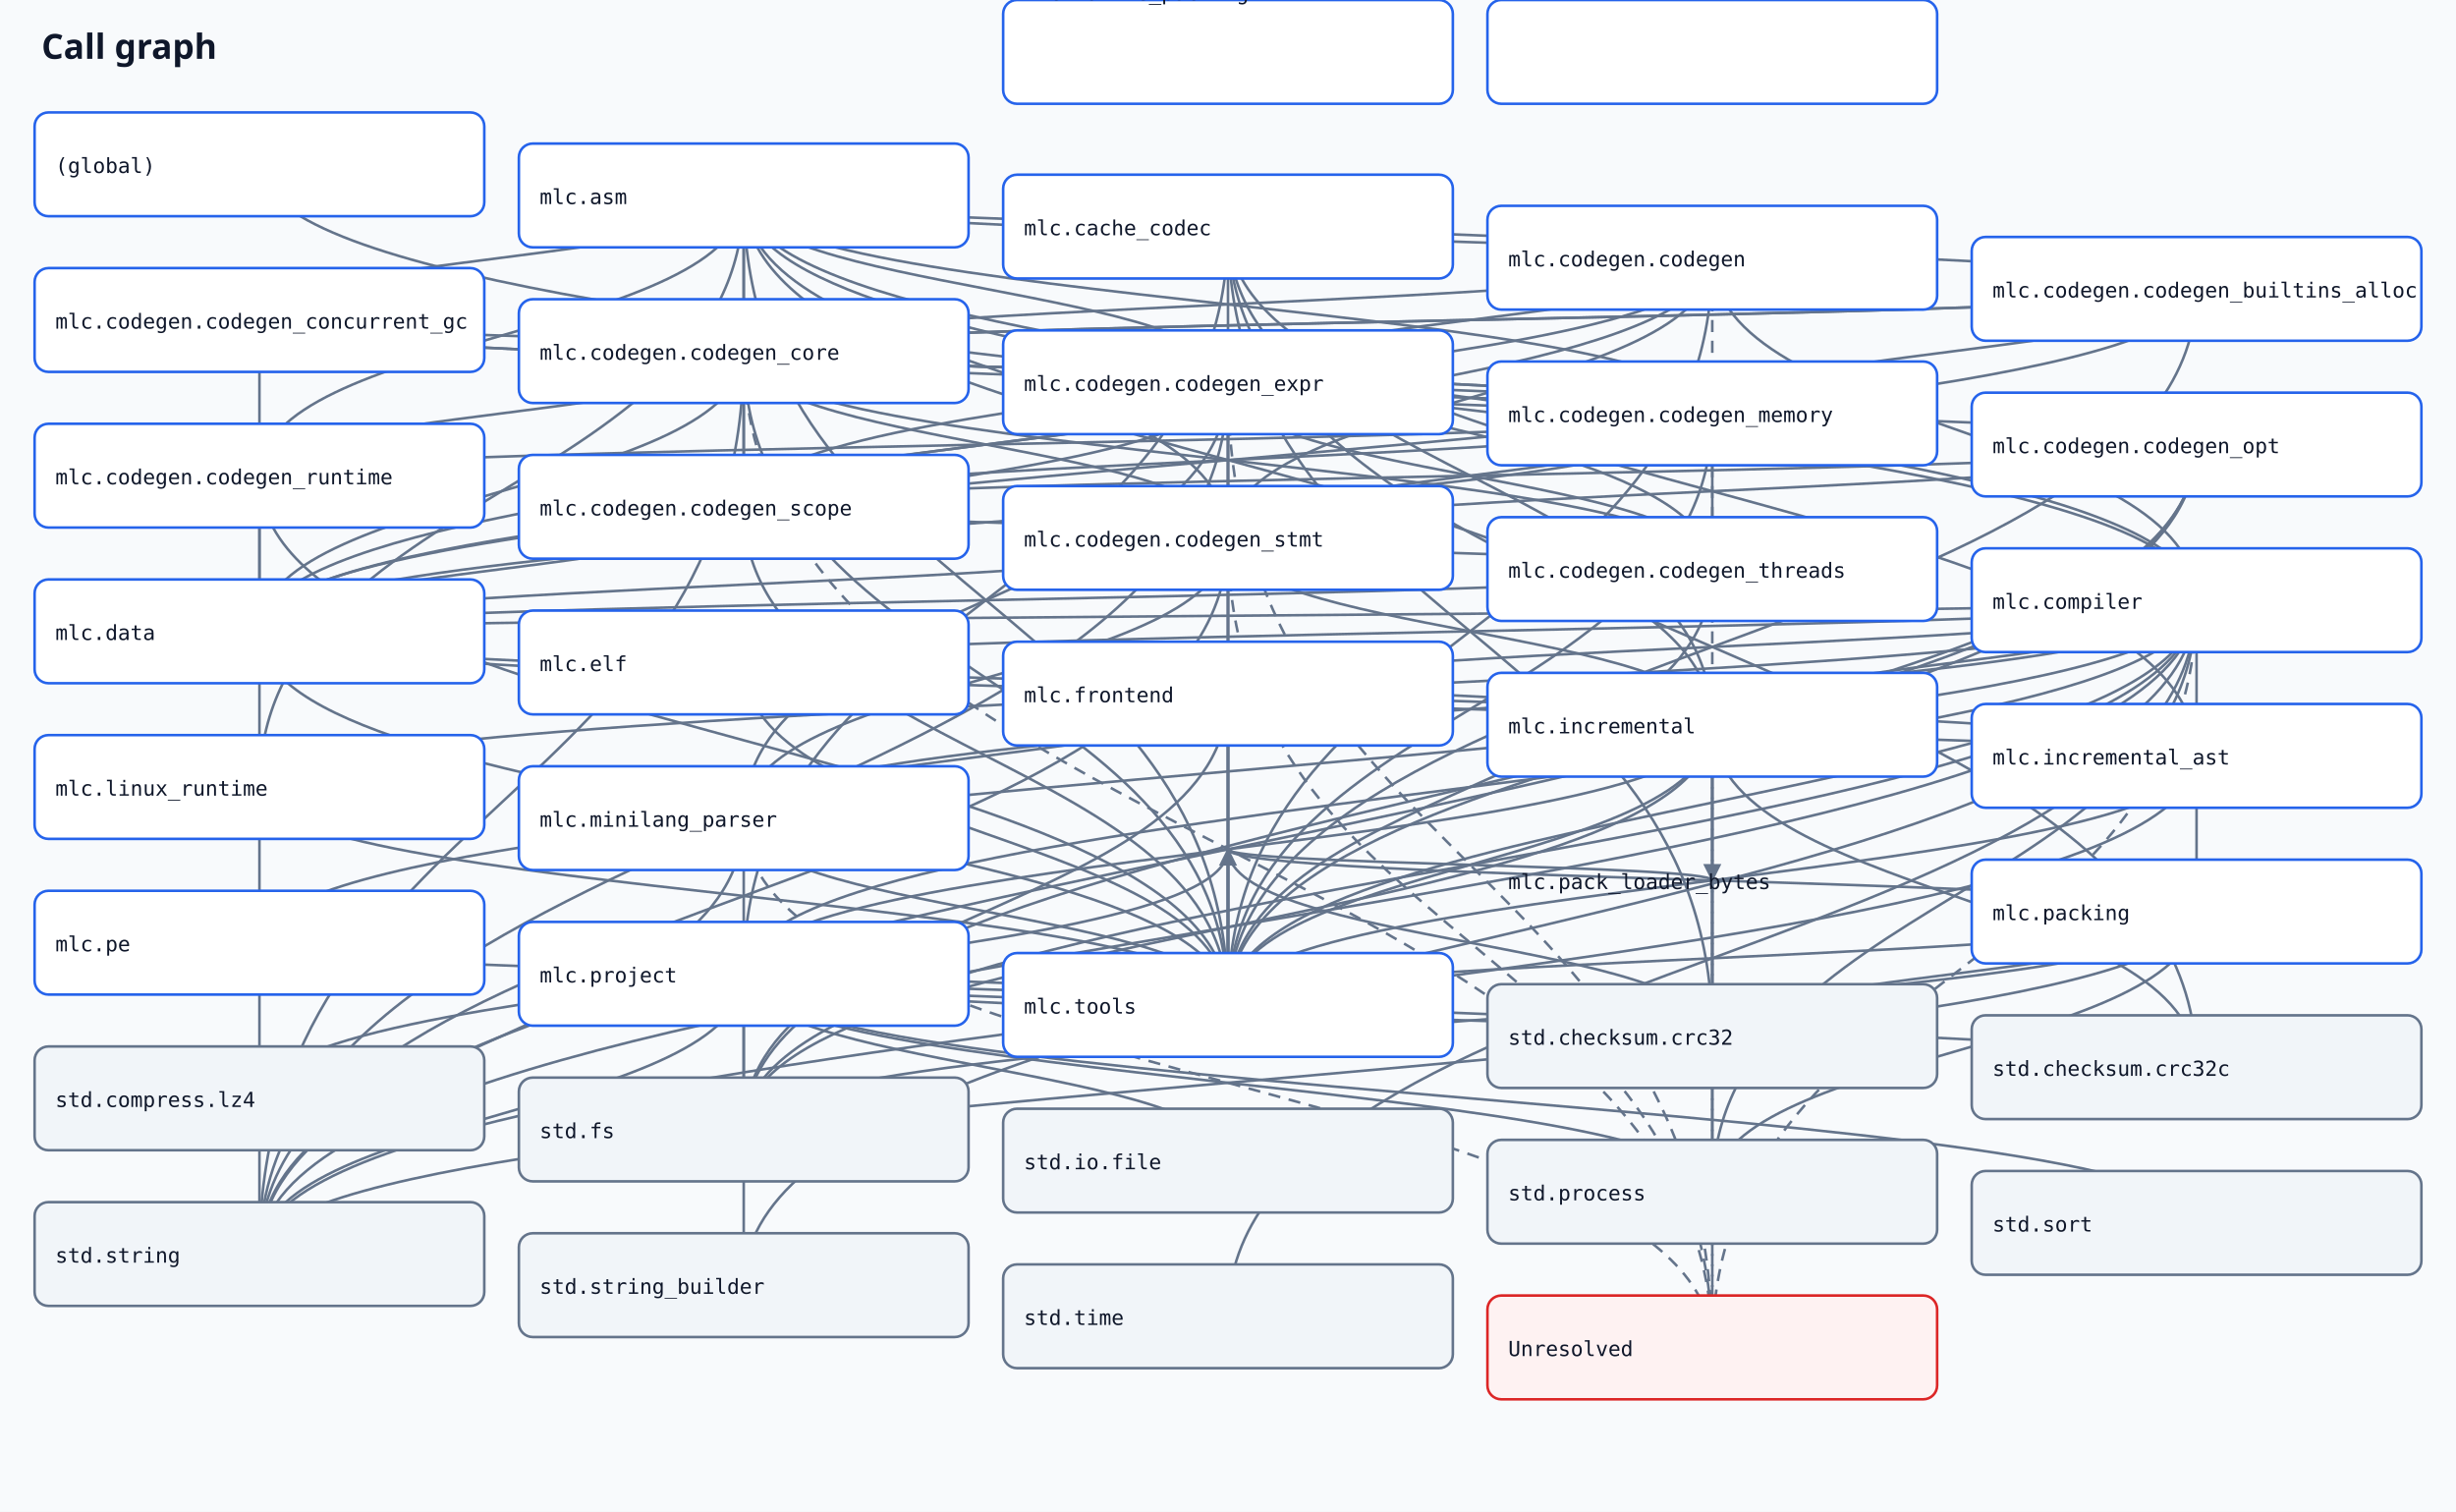
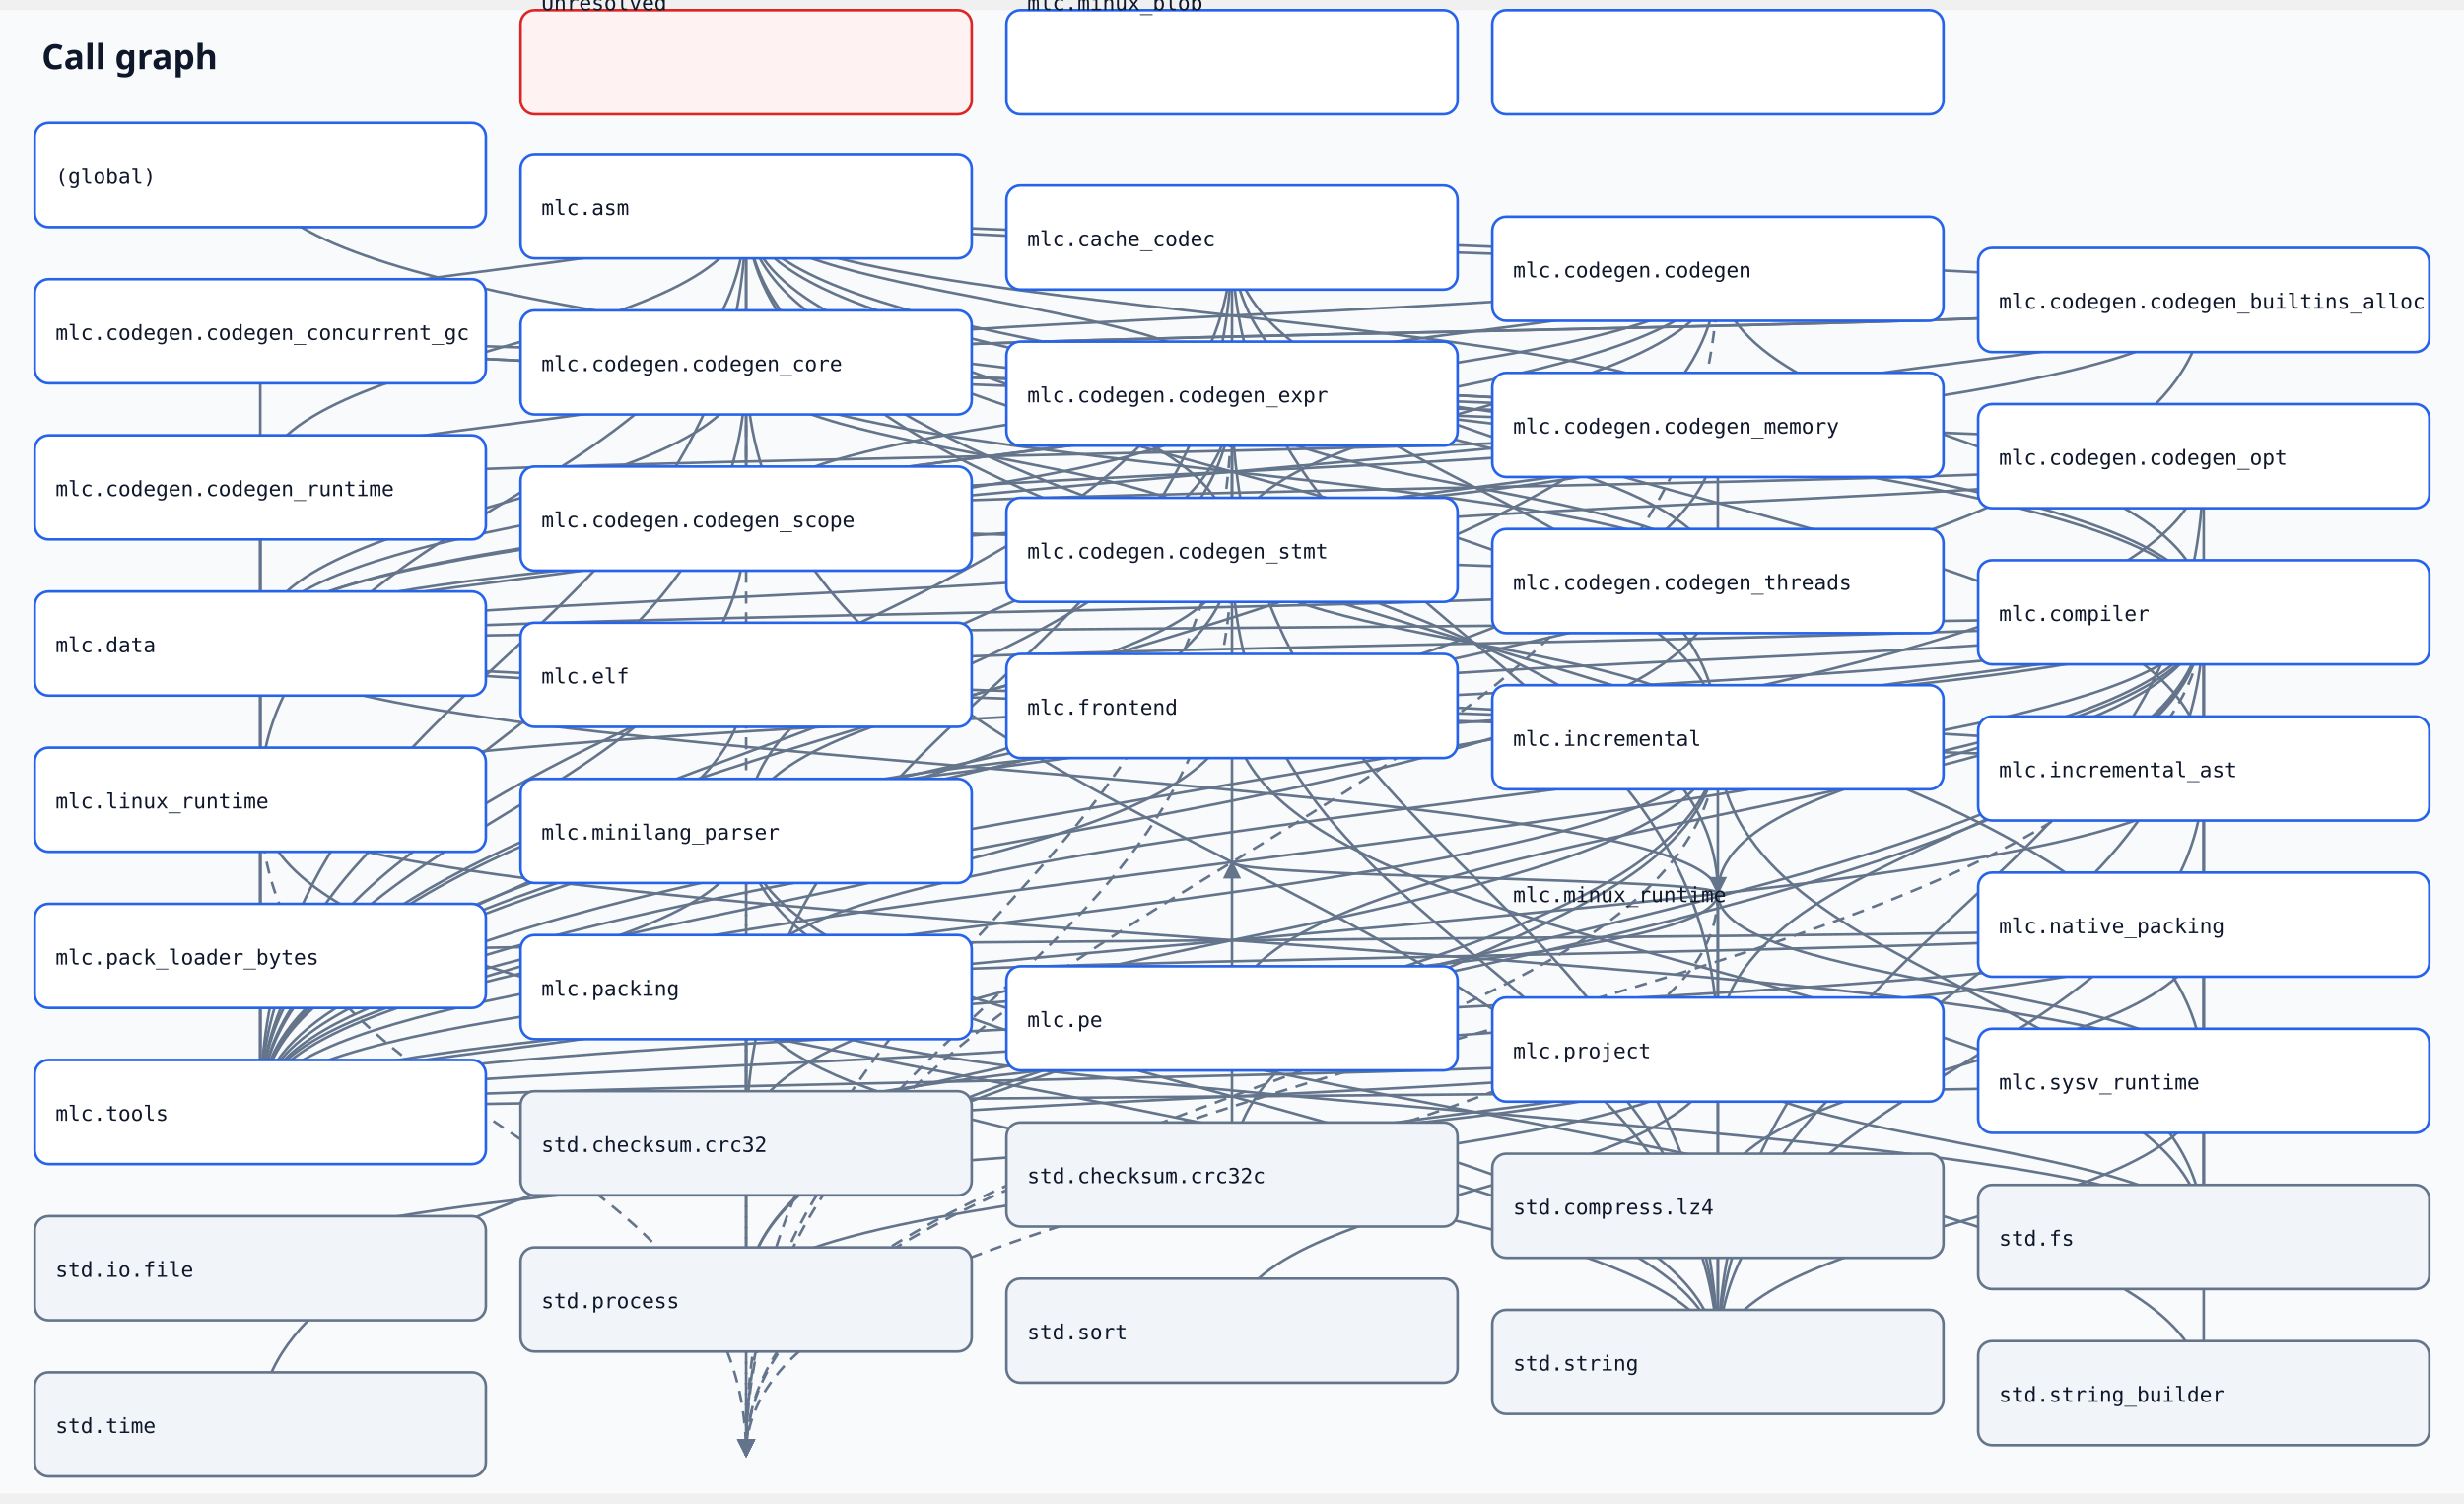
- <svg xmlns="http://www.w3.org/2000/svg" width="1420" height="874" viewBox="0 0 1420 874" role="img" aria-labelledby="title desc">
+ <svg xmlns="http://www.w3.org/2000/svg" width="1420" height="928." viewBox="0 0 1420 928." role="img" aria-labelledby="title desc">
  <defs>
    <marker id="arrow" viewBox="0 0 10 10" refX="9" refY="5" markerWidth="7" markerHeight="7" orient="auto-start-reverse">
      <path d="M 0 0 L 10 5 L 0 10 z" fill="#64748b" />
    </marker>
  </defs>
  <rect width="100%" height="100%" fill="#f8fafc" />
  <text x="24" y="34" font-family="system-ui,sans-serif" font-size="20" font-weight="700" fill="#0f172a">Call graph</text>
-   <path d="M 430 113 C 430 347, 710 347, 710 581" fill="none" stroke="#64748b" stroke-width="1.5" marker-end="url(#arrow)" />
-   <path d="M 710 131 C 710 356, 710 356, 710 581" fill="none" stroke="#64748b" stroke-width="1.5" marker-end="url(#arrow)" />
-   <path d="M 710 131 C 710 347, 430 347, 430 563" fill="none" stroke="#64748b" stroke-width="1.5" marker-end="url(#arrow)" />
+   <path d="M 430 113 C 430 374, 150 374, 150 635" fill="none" stroke="#64748b" stroke-width="1.5" marker-end="url(#arrow)" />
+   <path d="M 710 131 C 710 383, 150 383, 150 635" fill="none" stroke="#64748b" stroke-width="1.5" marker-end="url(#arrow)" />
  <path d="M 710 131 C 710 365, 990 365, 990 599" fill="none" stroke="#64748b" stroke-width="1.5" marker-end="url(#arrow)" />
-   <path d="M 710 131 C 710 374, 1270 374, 1270 617" fill="none" stroke="#64748b" stroke-width="1.5" marker-end="url(#arrow)" />
+   <path d="M 710 131 C 710 392, 430 392, 430 653" fill="none" stroke="#64748b" stroke-width="1.5" marker-end="url(#arrow)" />
+   <path d="M 710 131 C 710 401, 710 401, 710 671" fill="none" stroke="#64748b" stroke-width="1.5" marker-end="url(#arrow)" />
  <path d="M 990 149 C 990 176, 430 176, 430 203" fill="none" stroke="#64748b" stroke-width="1.5" marker-end="url(#arrow)" />
  <path d="M 990 149 C 990 131, 430 131, 430 113" fill="none" stroke="#64748b" stroke-width="1.5" marker-end="url(#arrow)" />
  <path d="M 990 149 C 990 230, 710 230, 710 311" fill="none" stroke="#64748b" stroke-width="1.5" marker-end="url(#arrow)" />
-   <path d="M 990 149 C 990 365, 710 365, 710 581" fill="none" stroke="#64748b" stroke-width="1.5" marker-end="url(#arrow)" />
+   <path d="M 990 149 C 990 392, 150 392, 150 635" fill="none" stroke="#64748b" stroke-width="1.5" marker-end="url(#arrow)" />
  <path d="M 990 149 C 990 257, 150 257, 150 365" fill="none" stroke="#64748b" stroke-width="1.5" marker-end="url(#arrow)" />
-   <path d="M 990 149 C 990 464, 990 464, 990 779" fill="none" stroke="#64748b" stroke-width="1.5" stroke-dasharray="7 5" marker-end="url(#arrow)" />
+   <path d="M 990 149 C 990 491., 430 491., 430 833." fill="none" stroke="#64748b" stroke-width="1.5" stroke-dasharray="7 5" marker-end="url(#arrow)" />
  <path d="M 990 149 C 990 185, 710 185, 710 221" fill="none" stroke="#64748b" stroke-width="1.5" marker-end="url(#arrow)" />
  <path d="M 990 149 C 990 221, 430 221, 430 293" fill="none" stroke="#64748b" stroke-width="1.5" marker-end="url(#arrow)" />
  <path d="M 1270 167 C 1270 140, 430 140, 430 113" fill="none" stroke="#64748b" stroke-width="1.5" marker-end="url(#arrow)" />
  <path d="M 1270 167 C 1270 203, 990 203, 990 239" fill="none" stroke="#64748b" stroke-width="1.5" marker-end="url(#arrow)" />
-   <path d="M 1270 167 C 1270 374, 710 374, 710 581" fill="none" stroke="#64748b" stroke-width="1.5" marker-end="url(#arrow)" />
+   <path d="M 1270 167 C 1270 401, 150 401, 150 635" fill="none" stroke="#64748b" stroke-width="1.5" marker-end="url(#arrow)" />
  <path d="M 1270 167 C 1270 266, 150 266, 150 365" fill="none" stroke="#64748b" stroke-width="1.5" marker-end="url(#arrow)" />
  <path d="M 1270 167 C 1270 185, 430 185, 430 203" fill="none" stroke="#64748b" stroke-width="1.5" marker-end="url(#arrow)" />
  <path d="M 150 185 C 150 149, 430 149, 430 113" fill="none" stroke="#64748b" stroke-width="1.5" marker-end="url(#arrow)" />
  <path d="M 150 185 C 150 212, 990 212, 990 239" fill="none" stroke="#64748b" stroke-width="1.5" marker-end="url(#arrow)" />
  <path d="M 150 185 C 150 275, 150 275, 150 365" fill="none" stroke="#64748b" stroke-width="1.5" marker-end="url(#arrow)" />
-   <path d="M 430 203 C 430 464, 150 464, 150 725" fill="none" stroke="#64748b" stroke-width="1.5" marker-end="url(#arrow)" />
-   <path d="M 430 203 C 430 392, 710 392, 710 581" fill="none" stroke="#64748b" stroke-width="1.5" marker-end="url(#arrow)" />
+   <path d="M 430 203 C 430 491, 990 491, 990 779" fill="none" stroke="#64748b" stroke-width="1.5" marker-end="url(#arrow)" />
+   <path d="M 430 203 C 430 419, 150 419, 150 635" fill="none" stroke="#64748b" stroke-width="1.5" marker-end="url(#arrow)" />
  <path d="M 430 203 C 430 158, 430 158, 430 113" fill="none" stroke="#64748b" stroke-width="1.5" marker-end="url(#arrow)" />
  <path d="M 430 203 C 430 194, 150 194, 150 185" fill="none" stroke="#64748b" stroke-width="1.5" marker-end="url(#arrow)" />
  <path d="M 430 203 C 430 221, 990 221, 990 239" fill="none" stroke="#64748b" stroke-width="1.5" marker-end="url(#arrow)" />
  <path d="M 430 203 C 430 239, 150 239, 150 275" fill="none" stroke="#64748b" stroke-width="1.5" marker-end="url(#arrow)" />
  <path d="M 430 203 C 430 266, 990 266, 990 329" fill="none" stroke="#64748b" stroke-width="1.5" marker-end="url(#arrow)" />
  <path d="M 430 203 C 430 185, 1270 185, 1270 167" fill="none" stroke="#64748b" stroke-width="1.5" marker-end="url(#arrow)" />
  <path d="M 430 203 C 430 284, 150 284, 150 365" fill="none" stroke="#64748b" stroke-width="1.5" marker-end="url(#arrow)" />
-   <path d="M 430 203 C 430 491, 990 491, 990 779" fill="none" stroke="#64748b" stroke-width="1.5" stroke-dasharray="7 5" marker-end="url(#arrow)" />
+   <path d="M 430 203 C 430 518, 430 518, 430 833." fill="none" stroke="#64748b" stroke-width="1.5" stroke-dasharray="7 5" marker-end="url(#arrow)" />
  <path d="M 430 203 C 430 248, 430 248, 430 293" fill="none" stroke="#64748b" stroke-width="1.5" marker-end="url(#arrow)" />
-   <path d="M 710 221 C 710 473, 150 473, 150 725" fill="none" stroke="#64748b" stroke-width="1.5" marker-end="url(#arrow)" />
-   <path d="M 710 221 C 710 401, 710 401, 710 581" fill="none" stroke="#64748b" stroke-width="1.5" marker-end="url(#arrow)" />
+   <path d="M 710 221 C 710 500, 990 500, 990 779" fill="none" stroke="#64748b" stroke-width="1.5" marker-end="url(#arrow)" />
+   <path d="M 710 221 C 710 428, 150 428, 150 635" fill="none" stroke="#64748b" stroke-width="1.5" marker-end="url(#arrow)" />
  <path d="M 710 221 C 710 257, 430 257, 430 293" fill="none" stroke="#64748b" stroke-width="1.5" marker-end="url(#arrow)" />
  <path d="M 710 221 C 710 167, 430 167, 430 113" fill="none" stroke="#64748b" stroke-width="1.5" marker-end="url(#arrow)" />
  <path d="M 710 221 C 710 212, 430 212, 430 203" fill="none" stroke="#64748b" stroke-width="1.5" marker-end="url(#arrow)" />
-   <path d="M 710 221 C 710 500, 990 500, 990 779" fill="none" stroke="#64748b" stroke-width="1.5" stroke-dasharray="7 5" marker-end="url(#arrow)" />
+   <path d="M 710 221 C 710 527, 430 527, 430 833." fill="none" stroke="#64748b" stroke-width="1.5" stroke-dasharray="7 5" marker-end="url(#arrow)" />
  <path d="M 710 221 C 710 230, 990 230, 990 239" fill="none" stroke="#64748b" stroke-width="1.5" marker-end="url(#arrow)" />
  <path d="M 710 221 C 710 293, 150 293, 150 365" fill="none" stroke="#64748b" stroke-width="1.5" marker-end="url(#arrow)" />
  <path d="M 710 221 C 710 275, 990 275, 990 329" fill="none" stroke="#64748b" stroke-width="1.5" marker-end="url(#arrow)" />
  <path d="M 710 221 C 710 239, 1270 239, 1270 257" fill="none" stroke="#64748b" stroke-width="1.5" marker-end="url(#arrow)" />
  <path d="M 710 221 C 710 347, 430 347, 430 473" fill="none" stroke="#64748b" stroke-width="1.5" marker-end="url(#arrow)" />
  <path d="M 990 239 C 990 176, 430 176, 430 113" fill="none" stroke="#64748b" stroke-width="1.5" marker-end="url(#arrow)" />
  <path d="M 990 239 C 990 302, 150 302, 150 365" fill="none" stroke="#64748b" stroke-width="1.5" marker-end="url(#arrow)" />
  <path d="M 990 239 C 990 212, 150 212, 150 185" fill="none" stroke="#64748b" stroke-width="1.5" marker-end="url(#arrow)" />
-   <path d="M 990 239 C 990 410, 710 410, 710 581" fill="none" stroke="#64748b" stroke-width="1.5" marker-end="url(#arrow)" />
-   <path d="M 1270 257 C 1270 419, 710 419, 710 581" fill="none" stroke="#64748b" stroke-width="1.5" marker-end="url(#arrow)" />
+   <path d="M 990 239 C 990 437, 150 437, 150 635" fill="none" stroke="#64748b" stroke-width="1.5" marker-end="url(#arrow)" />
+   <path d="M 1270 257 C 1270 446, 150 446, 150 635" fill="none" stroke="#64748b" stroke-width="1.5" marker-end="url(#arrow)" />
  <path d="M 1270 257 C 1270 275, 430 275, 430 293" fill="none" stroke="#64748b" stroke-width="1.5" marker-end="url(#arrow)" />
-   <path d="M 1270 257 C 1270 455, 430 455, 430 653" fill="none" stroke="#64748b" stroke-width="1.5" marker-end="url(#arrow)" />
-   <path d="M 1270 257 C 1270 491, 150 491, 150 725" fill="none" stroke="#64748b" stroke-width="1.5" marker-end="url(#arrow)" />
+   <path d="M 1270 257 C 1270 482, 1270 482, 1270 707" fill="none" stroke="#64748b" stroke-width="1.5" marker-end="url(#arrow)" />
+   <path d="M 1270 257 C 1270 518, 990 518, 990 779" fill="none" stroke="#64748b" stroke-width="1.5" marker-end="url(#arrow)" />
  <path d="M 150 275 C 150 194, 430 194, 430 113" fill="none" stroke="#64748b" stroke-width="1.5" marker-end="url(#arrow)" />
-   <path d="M 150 275 C 150 428, 710 428, 710 581" fill="none" stroke="#64748b" stroke-width="1.5" marker-end="url(#arrow)" />
+   <path d="M 150 275 C 150 455, 150 455, 150 635" fill="none" stroke="#64748b" stroke-width="1.5" marker-end="url(#arrow)" />
  <path d="M 150 275 C 150 320, 150 320, 150 365" fill="none" stroke="#64748b" stroke-width="1.5" marker-end="url(#arrow)" />
  <path d="M 150 275 C 150 257, 990 257, 990 239" fill="none" stroke="#64748b" stroke-width="1.5" marker-end="url(#arrow)" />
-   <path d="M 430 293 C 430 437, 710 437, 710 581" fill="none" stroke="#64748b" stroke-width="1.5" marker-end="url(#arrow)" />
+   <path d="M 430 293 C 430 464, 150 464, 150 635" fill="none" stroke="#64748b" stroke-width="1.5" marker-end="url(#arrow)" />
  <path d="M 430 293 C 430 203, 430 203, 430 113" fill="none" stroke="#64748b" stroke-width="1.5" marker-end="url(#arrow)" />
  <path d="M 430 293 C 430 329, 150 329, 150 365" fill="none" stroke="#64748b" stroke-width="1.5" marker-end="url(#arrow)" />
  <path d="M 430 293 C 430 266, 990 266, 990 239" fill="none" stroke="#64748b" stroke-width="1.5" marker-end="url(#arrow)" />
  <path d="M 710 311 C 710 266, 710 266, 710 221" fill="none" stroke="#64748b" stroke-width="1.5" marker-end="url(#arrow)" />
-   <path d="M 710 311 C 710 446, 710 446, 710 581" fill="none" stroke="#64748b" stroke-width="1.5" marker-end="url(#arrow)" />
+   <path d="M 710 311 C 710 473, 150 473, 150 635" fill="none" stroke="#64748b" stroke-width="1.5" marker-end="url(#arrow)" />
  <path d="M 710 311 C 710 302, 430 302, 430 293" fill="none" stroke="#64748b" stroke-width="1.5" marker-end="url(#arrow)" />
-   <path d="M 710 311 C 710 518, 150 518, 150 725" fill="none" stroke="#64748b" stroke-width="1.5" marker-end="url(#arrow)" />
+   <path d="M 710 311 C 710 545, 990 545, 990 779" fill="none" stroke="#64748b" stroke-width="1.5" marker-end="url(#arrow)" />
  <path d="M 710 311 C 710 338, 150 338, 150 365" fill="none" stroke="#64748b" stroke-width="1.5" marker-end="url(#arrow)" />
-   <path d="M 710 311 C 710 545, 990 545, 990 779" fill="none" stroke="#64748b" stroke-width="1.5" stroke-dasharray="7 5" marker-end="url(#arrow)" />
+   <path d="M 710 311 C 710 572, 430 572, 430 833." fill="none" stroke="#64748b" stroke-width="1.5" stroke-dasharray="7 5" marker-end="url(#arrow)" />
  <path d="M 710 311 C 710 212, 430 212, 430 113" fill="none" stroke="#64748b" stroke-width="1.5" marker-end="url(#arrow)" />
  <path d="M 710 311 C 710 257, 430 257, 430 203" fill="none" stroke="#64748b" stroke-width="1.5" marker-end="url(#arrow)" />
  <path d="M 710 311 C 710 320, 990 320, 990 329" fill="none" stroke="#64748b" stroke-width="1.5" marker-end="url(#arrow)" />
  <path d="M 710 311 C 710 275, 990 275, 990 239" fill="none" stroke="#64748b" stroke-width="1.5" marker-end="url(#arrow)" />
  <path d="M 710 311 C 710 284, 1270 284, 1270 257" fill="none" stroke="#64748b" stroke-width="1.5" marker-end="url(#arrow)" />
  <path d="M 710 311 C 710 365, 990 365, 990 419" fill="none" stroke="#64748b" stroke-width="1.5" marker-end="url(#arrow)" />
  <path d="M 710 311 C 710 392, 430 392, 430 473" fill="none" stroke="#64748b" stroke-width="1.5" marker-end="url(#arrow)" />
  <path d="M 990 329 C 990 284, 990 284, 990 239" fill="none" stroke="#64748b" stroke-width="1.5" marker-end="url(#arrow)" />
  <path d="M 990 329 C 990 221, 430 221, 430 113" fill="none" stroke="#64748b" stroke-width="1.5" marker-end="url(#arrow)" />
-   <path d="M 990 329 C 990 455, 710 455, 710 581" fill="none" stroke="#64748b" stroke-width="1.5" marker-end="url(#arrow)" />
+   <path d="M 990 329 C 990 482, 150 482, 150 635" fill="none" stroke="#64748b" stroke-width="1.5" marker-end="url(#arrow)" />
  <path d="M 990 329 C 990 347, 150 347, 150 365" fill="none" stroke="#64748b" stroke-width="1.5" marker-end="url(#arrow)" />
-   <path d="M 1270 347 C 1270 536, 150 536, 150 725" fill="none" stroke="#64748b" stroke-width="1.5" marker-end="url(#arrow)" />
+   <path d="M 1270 347 C 1270 563, 990 563, 990 779" fill="none" stroke="#64748b" stroke-width="1.5" marker-end="url(#arrow)" />
+   <path d="M 1270 347 C 1270 491, 150 491, 150 635" fill="none" stroke="#64748b" stroke-width="1.5" marker-end="url(#arrow)" />
+   <path d="M 1270 347 C 1270 527, 1270 527, 1270 707" fill="none" stroke="#64748b" stroke-width="1.5" marker-end="url(#arrow)" />
+   <path d="M 1270 347 C 1270 590, 430 590, 430 833." fill="none" stroke="#64748b" stroke-width="1.5" stroke-dasharray="7 5" marker-end="url(#arrow)" />
+   <path d="M 1270 347 C 1270 572, 1270 572, 1270 797" fill="none" stroke="#64748b" stroke-width="1.5" marker-end="url(#arrow)" />
+   <path d="M 1270 347 C 1270 410, 430 410, 430 473" fill="none" stroke="#64748b" stroke-width="1.5" marker-end="url(#arrow)" />
+   <path d="M 1270 347 C 1270 581, 150 581, 150 815" fill="none" stroke="#64748b" stroke-width="1.5" marker-end="url(#arrow)" />
+   <path d="M 1270 347 C 1270 365, 430 365, 430 383" fill="none" stroke="#64748b" stroke-width="1.5" marker-end="url(#arrow)" />
  <path d="M 1270 347 C 1270 464, 710 464, 710 581" fill="none" stroke="#64748b" stroke-width="1.5" marker-end="url(#arrow)" />
-   <path d="M 1270 347 C 1270 500, 430 500, 430 653" fill="none" stroke="#64748b" stroke-width="1.5" marker-end="url(#arrow)" />
-   <path d="M 1270 347 C 1270 563, 990 563, 990 779" fill="none" stroke="#64748b" stroke-width="1.5" stroke-dasharray="7 5" marker-end="url(#arrow)" />
-   <path d="M 1270 347 C 1270 545, 430 545, 430 743" fill="none" stroke="#64748b" stroke-width="1.5" marker-end="url(#arrow)" />
-   <path d="M 1270 347 C 1270 410, 430 410, 430 473" fill="none" stroke="#64748b" stroke-width="1.5" marker-end="url(#arrow)" />
-   <path d="M 1270 347 C 1270 554, 710 554, 710 761" fill="none" stroke="#64748b" stroke-width="1.5" marker-end="url(#arrow)" />
-   <path d="M 1270 347 C 1270 446, 150 446, 150 545" fill="none" stroke="#64748b" stroke-width="1.5" marker-end="url(#arrow)" />
-   <path d="M 1270 347 C 1270 365, 430 365, 430 383" fill="none" stroke="#64748b" stroke-width="1.5" marker-end="url(#arrow)" />
  <path d="M 1270 347 C 1270 374, 710 374, 710 401" fill="none" stroke="#64748b" stroke-width="1.5" marker-end="url(#arrow)" />
  <path d="M 1270 347 C 1270 230, 430 230, 430 113" fill="none" stroke="#64748b" stroke-width="1.5" marker-end="url(#arrow)" />
  <path d="M 1270 347 C 1270 356, 150 356, 150 365" fill="none" stroke="#64748b" stroke-width="1.5" marker-end="url(#arrow)" />
-   <path d="M 1270 347 C 1270 518, 990 518, 990 689" fill="none" stroke="#64748b" stroke-width="1.5" marker-end="url(#arrow)" />
+   <path d="M 1270 347 C 1270 545, 430 545, 430 743" fill="none" stroke="#64748b" stroke-width="1.5" marker-end="url(#arrow)" />
+   <path d="M 1270 347 C 1270 401, 150 401, 150 455" fill="none" stroke="#64748b" stroke-width="1.5" marker-end="url(#arrow)" />
+   <path d="M 1270 347 C 1270 428, 990 428, 990 509." fill="none" stroke="#64748b" stroke-width="1.5" marker-end="url(#arrow)" />
  <path d="M 1270 347 C 1270 248, 990 248, 990 149" fill="none" stroke="#64748b" stroke-width="1.5" marker-end="url(#arrow)" />
-   <path d="M 1270 347 C 1270 401, 150 401, 150 455" fill="none" stroke="#64748b" stroke-width="1.5" marker-end="url(#arrow)" />
  <path d="M 1270 347 C 1270 383, 990 383, 990 419" fill="none" stroke="#64748b" stroke-width="1.5" marker-end="url(#arrow)" />
-   <path d="M 1270 347 C 1270 437, 1270 437, 1270 527" fill="none" stroke="#64748b" stroke-width="1.5" marker-end="url(#arrow)" />
  <path d="M 1270 347 C 1270 455, 430 455, 430 563" fill="none" stroke="#64748b" stroke-width="1.5" marker-end="url(#arrow)" />
-   <path d="M 150 365 C 150 473, 710 473, 710 581" fill="none" stroke="#64748b" stroke-width="1.5" marker-end="url(#arrow)" />
-   <path d="M 430 383 C 430 482, 710 482, 710 581" fill="none" stroke="#64748b" stroke-width="1.5" marker-end="url(#arrow)" />
+   <path d="M 1270 347 C 1270 473, 990 473, 990 599" fill="none" stroke="#64748b" stroke-width="1.5" marker-end="url(#arrow)" />
+   <path d="M 150 365 C 150 500, 150 500, 150 635" fill="none" stroke="#64748b" stroke-width="1.5" marker-end="url(#arrow)" />
+   <path d="M 430 383 C 430 509, 150 509, 150 635" fill="none" stroke="#64748b" stroke-width="1.5" marker-end="url(#arrow)" />
  <path d="M 710 401 C 710 437, 430 437, 430 473" fill="none" stroke="#64748b" stroke-width="1.5" marker-end="url(#arrow)" />
-   <path d="M 710 401 C 710 491, 710 491, 710 581" fill="none" stroke="#64748b" stroke-width="1.5" marker-end="url(#arrow)" />
+   <path d="M 710 401 C 710 518, 150 518, 150 635" fill="none" stroke="#64748b" stroke-width="1.5" marker-end="url(#arrow)" />
  <path d="M 710 401 C 710 410, 990 410, 990 419" fill="none" stroke="#64748b" stroke-width="1.5" marker-end="url(#arrow)" />
-   <path d="M 710 401 C 710 527, 430 527, 430 653" fill="none" stroke="#64748b" stroke-width="1.5" marker-end="url(#arrow)" />
+   <path d="M 710 401 C 710 554, 1270 554, 1270 707" fill="none" stroke="#64748b" stroke-width="1.5" marker-end="url(#arrow)" />
  <path d="M 990 419 C 990 275, 710 275, 710 131" fill="none" stroke="#64748b" stroke-width="1.5" marker-end="url(#arrow)" />
-   <path d="M 990 419 C 990 509, 990 509, 990 599" fill="none" stroke="#64748b" stroke-width="1.5" marker-end="url(#arrow)" />
-   <path d="M 990 419 C 990 518, 1270 518, 1270 617" fill="none" stroke="#64748b" stroke-width="1.5" marker-end="url(#arrow)" />
+   <path d="M 990 419 C 990 536, 430 536, 430 653" fill="none" stroke="#64748b" stroke-width="1.5" marker-end="url(#arrow)" />
+   <path d="M 990 419 C 990 545, 710 545, 710 671" fill="none" stroke="#64748b" stroke-width="1.5" marker-end="url(#arrow)" />
  <path d="M 990 419 C 990 266, 430 266, 430 113" fill="none" stroke="#64748b" stroke-width="1.5" marker-end="url(#arrow)" />
  <path d="M 990 419 C 990 392, 150 392, 150 365" fill="none" stroke="#64748b" stroke-width="1.5" marker-end="url(#arrow)" />
-   <path d="M 990 419 C 990 491, 430 491, 430 563" fill="none" stroke="#64748b" stroke-width="1.5" marker-end="url(#arrow)" />
-   <path d="M 990 419 C 990 500, 710 500, 710 581" fill="none" stroke="#64748b" stroke-width="1.5" marker-end="url(#arrow)" />
-   <path d="M 990 419 C 990 536, 430 536, 430 653" fill="none" stroke="#64748b" stroke-width="1.5" marker-end="url(#arrow)" />
-   <path d="M 990 419 C 990 554, 990 554, 990 689" fill="none" stroke="#64748b" stroke-width="1.5" marker-end="url(#arrow)" />
+   <path d="M 990 419 C 990 509, 990 509, 990 599" fill="none" stroke="#64748b" stroke-width="1.5" marker-end="url(#arrow)" />
+   <path d="M 990 419 C 990 527, 150 527, 150 635" fill="none" stroke="#64748b" stroke-width="1.5" marker-end="url(#arrow)" />
+   <path d="M 990 419 C 990 563, 1270 563, 1270 707" fill="none" stroke="#64748b" stroke-width="1.5" marker-end="url(#arrow)" />
+   <path d="M 990 419 C 990 581, 430 581, 430 743" fill="none" stroke="#64748b" stroke-width="1.5" marker-end="url(#arrow)" />
  <path d="M 990 419 C 990 428, 1270 428, 1270 437" fill="none" stroke="#64748b" stroke-width="1.5" marker-end="url(#arrow)" />
-   <path d="M 990 419 C 990 599, 990 599, 990 779" fill="none" stroke="#64748b" stroke-width="1.5" stroke-dasharray="7 5" marker-end="url(#arrow)" />
+   <path d="M 990 419 C 990 626, 430 626, 430 833." fill="none" stroke="#64748b" stroke-width="1.5" stroke-dasharray="7 5" marker-end="url(#arrow)" />
  <path d="M 1270 437 C 1270 284, 710 284, 710 131" fill="none" stroke="#64748b" stroke-width="1.5" marker-end="url(#arrow)" />
  <path d="M 1270 437 C 1270 401, 150 401, 150 365" fill="none" stroke="#64748b" stroke-width="1.5" marker-end="url(#arrow)" />
-   <path d="M 1270 437 C 1270 509, 710 509, 710 581" fill="none" stroke="#64748b" stroke-width="1.5" marker-end="url(#arrow)" />
-   <path d="M 1270 437 C 1270 581, 150 581, 150 725" fill="none" stroke="#64748b" stroke-width="1.5" marker-end="url(#arrow)" />
+   <path d="M 1270 437 C 1270 536, 150 536, 150 635" fill="none" stroke="#64748b" stroke-width="1.5" marker-end="url(#arrow)" />
+   <path d="M 1270 437 C 1270 608, 990 608, 990 779" fill="none" stroke="#64748b" stroke-width="1.5" marker-end="url(#arrow)" />
+   <path d="M 150 455 C 150 545, 150 545, 150 635" fill="none" stroke="#64748b" stroke-width="1.5" marker-end="url(#arrow)" />
  <path d="M 150 455 C 150 284, 430 284, 430 113" fill="none" stroke="#64748b" stroke-width="1.5" marker-end="url(#arrow)" />
-   <path d="M 150 455 C 150 590, 150 590, 150 725" fill="none" stroke="#64748b" stroke-width="1.5" marker-end="url(#arrow)" />
-   <path d="M 150 455 C 150 518, 710 518, 710 581" fill="none" stroke="#64748b" stroke-width="1.5" marker-end="url(#arrow)" />
  <path d="M 150 455 C 150 410, 150 410, 150 365" fill="none" stroke="#64748b" stroke-width="1.5" marker-end="url(#arrow)" />
-   <path d="M 430 473 C 430 599, 150 599, 150 725" fill="none" stroke="#64748b" stroke-width="1.5" marker-end="url(#arrow)" />
-   <path d="M 430 473 C 430 527, 710 527, 710 581" fill="none" stroke="#64748b" stroke-width="1.5" marker-end="url(#arrow)" />
-   <path d="M 430 473 C 430 626, 990 626, 990 779" fill="none" stroke="#64748b" stroke-width="1.5" stroke-dasharray="7 5" marker-end="url(#arrow)" />
-   <path d="M 430 473 C 430 608, 430 608, 430 743" fill="none" stroke="#64748b" stroke-width="1.5" marker-end="url(#arrow)" />
-   <path d="M 710 491. C 710 500, 990 500, 990 509." fill="none" stroke="#64748b" stroke-width="1.5" marker-end="url(#arrow)" />
-   <path d="M 710 491. C 710 563, 150 563, 150 635" fill="none" stroke="#64748b" stroke-width="1.5" marker-end="url(#arrow)" />
-   <path d="M 710 491. C 710 536, 710 536, 710 581" fill="none" stroke="#64748b" stroke-width="1.5" marker-end="url(#arrow)" />
-   <path d="M 710 491. C 710 545, 990 545, 990 599" fill="none" stroke="#64748b" stroke-width="1.5" marker-end="url(#arrow)" />
+   <path d="M 150 455 C 150 536, 1270 536, 1270 617" fill="none" stroke="#64748b" stroke-width="1.5" marker-end="url(#arrow)" />
+   <path d="M 150 455 C 150 644, 430 644, 430 833." fill="none" stroke="#64748b" stroke-width="1.5" stroke-dasharray="7 5" marker-end="url(#arrow)" />
+   <path d="M 150 455 C 150 617, 990 617, 990 779" fill="none" stroke="#64748b" stroke-width="1.5" marker-end="url(#arrow)" />
+   <path d="M 430 473 C 430 626, 990 626, 990 779" fill="none" stroke="#64748b" stroke-width="1.5" marker-end="url(#arrow)" />
+   <path d="M 430 473 C 430 554, 150 554, 150 635" fill="none" stroke="#64748b" stroke-width="1.5" marker-end="url(#arrow)" />
+   <path d="M 430 473 C 430 653, 430 653, 430 833." fill="none" stroke="#64748b" stroke-width="1.5" stroke-dasharray="7 5" marker-end="url(#arrow)" />
+   <path d="M 430 473 C 430 635, 1270 635, 1270 797" fill="none" stroke="#64748b" stroke-width="1.5" marker-end="url(#arrow)" />
+   <path d="M 990 509. C 990 311, 430 311, 430 113" fill="none" stroke="#64748b" stroke-width="1.5" marker-end="url(#arrow)" />
+   <path d="M 990 509. C 990 437, 150 437, 150 365" fill="none" stroke="#64748b" stroke-width="1.5" marker-end="url(#arrow)" />
+   <path d="M 990 509. C 990 500, 710 500, 710 491." fill="none" stroke="#64748b" stroke-width="1.5" marker-end="url(#arrow)" />
+   <path d="M 990 509. C 990 563, 1270 563, 1270 617" fill="none" stroke="#64748b" stroke-width="1.5" marker-end="url(#arrow)" />
+   <path d="M 990 509. C 990 671., 430 671., 430 833." fill="none" stroke="#64748b" stroke-width="1.5" stroke-dasharray="7 5" marker-end="url(#arrow)" />
+   <path d="M 990 509. C 990 572, 150 572, 150 635" fill="none" stroke="#64748b" stroke-width="1.5" marker-end="url(#arrow)" />
+   <path d="M 990 509. C 990 644, 990 644, 990 779" fill="none" stroke="#64748b" stroke-width="1.5" marker-end="url(#arrow)" />
+   <path d="M 1270 527 C 1270 536, 150 536, 150 545" fill="none" stroke="#64748b" stroke-width="1.5" marker-end="url(#arrow)" />
+   <path d="M 1270 527 C 1270 608, 990 608, 990 689" fill="none" stroke="#64748b" stroke-width="1.5" marker-end="url(#arrow)" />
+   <path d="M 1270 527 C 1270 581, 150 581, 150 635" fill="none" stroke="#64748b" stroke-width="1.5" marker-end="url(#arrow)" />
  <path d="M 1270 527 C 1270 590, 430 590, 430 653" fill="none" stroke="#64748b" stroke-width="1.5" marker-end="url(#arrow)" />
-   <path d="M 1270 527 C 1270 554, 710 554, 710 581" fill="none" stroke="#64748b" stroke-width="1.5" marker-end="url(#arrow)" />
-   <path d="M 1270 527 C 1270 563, 990 563, 990 599" fill="none" stroke="#64748b" stroke-width="1.5" marker-end="url(#arrow)" />
-   <path d="M 1270 527 C 1270 608, 990 608, 990 689" fill="none" stroke="#64748b" stroke-width="1.5" marker-end="url(#arrow)" />
-   <path d="M 1270 527 C 1270 626, 150 626, 150 725" fill="none" stroke="#64748b" stroke-width="1.5" marker-end="url(#arrow)" />
-   <path d="M 1270 527 C 1270 509, 710 509, 710 491." fill="none" stroke="#64748b" stroke-width="1.5" marker-end="url(#arrow)" />
-   <path d="M 150 545 C 150 563, 710 563, 710 581" fill="none" stroke="#64748b" stroke-width="1.5" marker-end="url(#arrow)" />
-   <path d="M 430 563 C 430 644, 150 644, 150 725" fill="none" stroke="#64748b" stroke-width="1.5" marker-end="url(#arrow)" />
-   <path d="M 430 563 C 430 572, 710 572, 710 581" fill="none" stroke="#64748b" stroke-width="1.5" marker-end="url(#arrow)" />
+   <path d="M 430 563 C 430 635, 1270 635, 1270 707" fill="none" stroke="#64748b" stroke-width="1.5" marker-end="url(#arrow)" />
+   <path d="M 430 563 C 430 599, 150 599, 150 635" fill="none" stroke="#64748b" stroke-width="1.5" marker-end="url(#arrow)" />
  <path d="M 430 563 C 430 608, 430 608, 430 653" fill="none" stroke="#64748b" stroke-width="1.5" marker-end="url(#arrow)" />
-   <path d="M 430 563 C 430 581, 990 581, 990 599" fill="none" stroke="#64748b" stroke-width="1.5" marker-end="url(#arrow)" />
-   <path d="M 430 563 C 430 590, 1270 590, 1270 617" fill="none" stroke="#64748b" stroke-width="1.5" marker-end="url(#arrow)" />
-   <path d="M 430 563 C 430 617, 710 617, 710 671" fill="none" stroke="#64748b" stroke-width="1.5" marker-end="url(#arrow)" />
-   <path d="M 430 563 C 430 626, 990 626, 990 689" fill="none" stroke="#64748b" stroke-width="1.5" marker-end="url(#arrow)" />
-   <path d="M 430 563 C 430 635, 1270 635, 1270 707" fill="none" stroke="#64748b" stroke-width="1.5" marker-end="url(#arrow)" />
+   <path d="M 430 563 C 430 653, 430 653, 430 743" fill="none" stroke="#64748b" stroke-width="1.5" marker-end="url(#arrow)" />
+   <path d="M 430 563 C 430 671, 990 671, 990 779" fill="none" stroke="#64748b" stroke-width="1.5" marker-end="url(#arrow)" />
+   <path d="M 430 563 C 430 545, 1270 545, 1270 527" fill="none" stroke="#64748b" stroke-width="1.5" marker-end="url(#arrow)" />
+   <path d="M 710 581 C 710 608, 150 608, 150 635" fill="none" stroke="#64748b" stroke-width="1.5" marker-end="url(#arrow)" />
+   <path d="M 990 599 C 990 689, 990 689, 990 779" fill="none" stroke="#64748b" stroke-width="1.5" marker-end="url(#arrow)" />
+   <path d="M 990 599 C 990 617, 150 617, 150 635" fill="none" stroke="#64748b" stroke-width="1.5" marker-end="url(#arrow)" />
+   <path d="M 990 599 C 990 653, 1270 653, 1270 707" fill="none" stroke="#64748b" stroke-width="1.5" marker-end="url(#arrow)" />
+   <path d="M 990 599 C 990 626, 430 626, 430 653" fill="none" stroke="#64748b" stroke-width="1.5" marker-end="url(#arrow)" />
+   <path d="M 990 599 C 990 635, 710 635, 710 671" fill="none" stroke="#64748b" stroke-width="1.5" marker-end="url(#arrow)" />
+   <path d="M 990 599 C 990 662, 150 662, 150 725" fill="none" stroke="#64748b" stroke-width="1.5" marker-end="url(#arrow)" />
+   <path d="M 990 599 C 990 671, 430 671, 430 743" fill="none" stroke="#64748b" stroke-width="1.5" marker-end="url(#arrow)" />
+   <path d="M 990 599 C 990 680, 710 680, 710 761" fill="none" stroke="#64748b" stroke-width="1.5" marker-end="url(#arrow)" />
+   <path d="M 1270 617 C 1270 698, 990 698, 990 779" fill="none" stroke="#64748b" stroke-width="1.5" marker-end="url(#arrow)" />
+   <path d="M 1270 617 C 1270 365, 430 365, 430 113" fill="none" stroke="#64748b" stroke-width="1.5" marker-end="url(#arrow)" />
+   <path d="M 1270 617 C 1270 626, 150 626, 150 635" fill="none" stroke="#64748b" stroke-width="1.5" marker-end="url(#arrow)" />
  <path d="M 150 95 C 150 221, 1270 221, 1270 347" fill="none" stroke="#64748b" stroke-width="1.5" marker-end="url(#arrow)" />
  <g>
    <rect x="20" y="65" width="260" height="60" rx="8" fill="#ffffff" stroke="#2563eb" stroke-width="1.5" />
    <text x="32" y="100" font-family="ui-monospace,monospace" font-size="12" fill="#0f172a">(global)</text>
  </g>
  <g>
    <rect x="300" y="83" width="260" height="60" rx="8" fill="#ffffff" stroke="#2563eb" stroke-width="1.5" />
    <text x="312" y="118" font-family="ui-monospace,monospace" font-size="12" fill="#0f172a">mlc.asm</text>
  </g>
  <g>
    <rect x="580" y="101" width="260" height="60" rx="8" fill="#ffffff" stroke="#2563eb" stroke-width="1.5" />
    <text x="592" y="136" font-family="ui-monospace,monospace" font-size="12" fill="#0f172a">mlc.cache_codec</text>
  </g>
  <g>
    <rect x="860" y="119" width="260" height="60" rx="8" fill="#ffffff" stroke="#2563eb" stroke-width="1.5" />
    <text x="872" y="154" font-family="ui-monospace,monospace" font-size="12" fill="#0f172a">mlc.codegen.codegen</text>
  </g>
  <g>
    <rect x="1140" y="137" width="260" height="60" rx="8" fill="#ffffff" stroke="#2563eb" stroke-width="1.5" />
    <text x="1152" y="172" font-family="ui-monospace,monospace" font-size="12" fill="#0f172a">mlc.codegen.codegen_builtins_alloc</text>
  </g>
  <g>
    <rect x="20" y="155" width="260" height="60" rx="8" fill="#ffffff" stroke="#2563eb" stroke-width="1.5" />
    <text x="32" y="190" font-family="ui-monospace,monospace" font-size="12" fill="#0f172a">mlc.codegen.codegen_concurrent_gc</text>
  </g>
  <g>
    <rect x="300" y="173" width="260" height="60" rx="8" fill="#ffffff" stroke="#2563eb" stroke-width="1.5" />
    <text x="312" y="208" font-family="ui-monospace,monospace" font-size="12" fill="#0f172a">mlc.codegen.codegen_core</text>
  </g>
  <g>
    <rect x="580" y="191" width="260" height="60" rx="8" fill="#ffffff" stroke="#2563eb" stroke-width="1.5" />
    <text x="592" y="226" font-family="ui-monospace,monospace" font-size="12" fill="#0f172a">mlc.codegen.codegen_expr</text>
  </g>
  <g>
    <rect x="860" y="209" width="260" height="60" rx="8" fill="#ffffff" stroke="#2563eb" stroke-width="1.5" />
    <text x="872" y="244" font-family="ui-monospace,monospace" font-size="12" fill="#0f172a">mlc.codegen.codegen_memory</text>
  </g>
  <g>
    <rect x="1140" y="227" width="260" height="60" rx="8" fill="#ffffff" stroke="#2563eb" stroke-width="1.5" />
    <text x="1152" y="262" font-family="ui-monospace,monospace" font-size="12" fill="#0f172a">mlc.codegen.codegen_opt</text>
  </g>
  <g>
    <rect x="20" y="245" width="260" height="60" rx="8" fill="#ffffff" stroke="#2563eb" stroke-width="1.5" />
    <text x="32" y="280" font-family="ui-monospace,monospace" font-size="12" fill="#0f172a">mlc.codegen.codegen_runtime</text>
  </g>
  <g>
    <rect x="300" y="263" width="260" height="60" rx="8" fill="#ffffff" stroke="#2563eb" stroke-width="1.5" />
    <text x="312" y="298" font-family="ui-monospace,monospace" font-size="12" fill="#0f172a">mlc.codegen.codegen_scope</text>
  </g>
  <g>
    <rect x="580" y="281" width="260" height="60" rx="8" fill="#ffffff" stroke="#2563eb" stroke-width="1.5" />
    <text x="592" y="316" font-family="ui-monospace,monospace" font-size="12" fill="#0f172a">mlc.codegen.codegen_stmt</text>
  </g>
  <g>
    <rect x="860" y="299" width="260" height="60" rx="8" fill="#ffffff" stroke="#2563eb" stroke-width="1.5" />
    <text x="872" y="334" font-family="ui-monospace,monospace" font-size="12" fill="#0f172a">mlc.codegen.codegen_threads</text>
  </g>
  <g>
    <rect x="1140" y="317" width="260" height="60" rx="8" fill="#ffffff" stroke="#2563eb" stroke-width="1.5" />
    <text x="1152" y="352" font-family="ui-monospace,monospace" font-size="12" fill="#0f172a">mlc.compiler</text>
  </g>
  <g>
    <rect x="20" y="335" width="260" height="60" rx="8" fill="#ffffff" stroke="#2563eb" stroke-width="1.5" />
    <text x="32" y="370" font-family="ui-monospace,monospace" font-size="12" fill="#0f172a">mlc.data</text>
  </g>
  <g>
    <rect x="300" y="353" width="260" height="60" rx="8" fill="#ffffff" stroke="#2563eb" stroke-width="1.5" />
    <text x="312" y="388" font-family="ui-monospace,monospace" font-size="12" fill="#0f172a">mlc.elf</text>
  </g>
  <g>
    <rect x="580" y="371" width="260" height="60" rx="8" fill="#ffffff" stroke="#2563eb" stroke-width="1.5" />
    <text x="592" y="406" font-family="ui-monospace,monospace" font-size="12" fill="#0f172a">mlc.frontend</text>
  </g>
  <g>
    <rect x="860" y="389" width="260" height="60" rx="8" fill="#ffffff" stroke="#2563eb" stroke-width="1.5" />
    <text x="872" y="424" font-family="ui-monospace,monospace" font-size="12" fill="#0f172a">mlc.incremental</text>
  </g>
  <g>
    <rect x="1140" y="407" width="260" height="60" rx="8" fill="#ffffff" stroke="#2563eb" stroke-width="1.5" />
    <text x="1152" y="442" font-family="ui-monospace,monospace" font-size="12" fill="#0f172a">mlc.incremental_ast</text>
  </g>
  <g>
    <rect x="20" y="425" width="260" height="60" rx="8" fill="#ffffff" stroke="#2563eb" stroke-width="1.5" />
    <text x="32" y="460" font-family="ui-monospace,monospace" font-size="12" fill="#0f172a">mlc.linux_runtime</text>
  </g>
  <g>
    <rect x="300" y="443" width="260" height="60" rx="8" fill="#ffffff" stroke="#2563eb" stroke-width="1.5" />
    <text x="312" y="478" font-family="ui-monospace,monospace" font-size="12" fill="#0f172a">mlc.minilang_parser</text>
  </g>
  <g>
    <rect x="580" y="461." width="260" height="60" rx="8" fill="#ffffff" stroke="#2563eb" stroke-width="1.5" />
-     <text x="592" y="496." font-family="ui-monospace,monospace" font-size="12" fill="#0f172a">mlc.native_packing</text>
+     <text x="592" y="496." font-family="ui-monospace,monospace" font-size="12" fill="#0f172a">mlc.minux_blob</text>
  </g>
  <g>
    <rect x="860" y="479." width="260" height="60" rx="8" fill="#ffffff" stroke="#2563eb" stroke-width="1.5" />
-     <text x="872" y="514" font-family="ui-monospace,monospace" font-size="12" fill="#0f172a">mlc.pack_loader_bytes</text>
+     <text x="872" y="514" font-family="ui-monospace,monospace" font-size="12" fill="#0f172a">mlc.minux_runtime</text>
  </g>
  <g>
    <rect x="1140" y="497" width="260" height="60" rx="8" fill="#ffffff" stroke="#2563eb" stroke-width="1.5" />
-     <text x="1152" y="532" font-family="ui-monospace,monospace" font-size="12" fill="#0f172a">mlc.packing</text>
+     <text x="1152" y="532" font-family="ui-monospace,monospace" font-size="12" fill="#0f172a">mlc.native_packing</text>
  </g>
  <g>
    <rect x="20" y="515" width="260" height="60" rx="8" fill="#ffffff" stroke="#2563eb" stroke-width="1.5" />
-     <text x="32" y="550" font-family="ui-monospace,monospace" font-size="12" fill="#0f172a">mlc.pe</text>
+     <text x="32" y="550" font-family="ui-monospace,monospace" font-size="12" fill="#0f172a">mlc.pack_loader_bytes</text>
  </g>
  <g>
    <rect x="300" y="533" width="260" height="60" rx="8" fill="#ffffff" stroke="#2563eb" stroke-width="1.5" />
-     <text x="312" y="568" font-family="ui-monospace,monospace" font-size="12" fill="#0f172a">mlc.project</text>
+     <text x="312" y="568" font-family="ui-monospace,monospace" font-size="12" fill="#0f172a">mlc.packing</text>
  </g>
  <g>
    <rect x="580" y="551" width="260" height="60" rx="8" fill="#ffffff" stroke="#2563eb" stroke-width="1.5" />
-     <text x="592" y="586" font-family="ui-monospace,monospace" font-size="12" fill="#0f172a">mlc.tools</text>
-   </g>
-   <g>
-     <rect x="860" y="569" width="260" height="60" rx="8" fill="#f1f5f9" stroke="#64748b" stroke-width="1.5" />
-     <text x="872" y="604" font-family="ui-monospace,monospace" font-size="12" fill="#0f172a">std.checksum.crc32</text>
-   </g>
-   <g>
-     <rect x="1140" y="587" width="260" height="60" rx="8" fill="#f1f5f9" stroke="#64748b" stroke-width="1.5" />
-     <text x="1152" y="622" font-family="ui-monospace,monospace" font-size="12" fill="#0f172a">std.checksum.crc32c</text>
-   </g>
-   <g>
-     <rect x="20" y="605" width="260" height="60" rx="8" fill="#f1f5f9" stroke="#64748b" stroke-width="1.5" />
-     <text x="32" y="640" font-family="ui-monospace,monospace" font-size="12" fill="#0f172a">std.compress.lz4</text>
+     <text x="592" y="586" font-family="ui-monospace,monospace" font-size="12" fill="#0f172a">mlc.pe</text>
+   </g>
+   <g>
+     <rect x="860" y="569" width="260" height="60" rx="8" fill="#ffffff" stroke="#2563eb" stroke-width="1.5" />
+     <text x="872" y="604" font-family="ui-monospace,monospace" font-size="12" fill="#0f172a">mlc.project</text>
+   </g>
+   <g>
+     <rect x="1140" y="587" width="260" height="60" rx="8" fill="#ffffff" stroke="#2563eb" stroke-width="1.5" />
+     <text x="1152" y="622" font-family="ui-monospace,monospace" font-size="12" fill="#0f172a">mlc.sysv_runtime</text>
+   </g>
+   <g>
+     <rect x="20" y="605" width="260" height="60" rx="8" fill="#ffffff" stroke="#2563eb" stroke-width="1.5" />
+     <text x="32" y="640" font-family="ui-monospace,monospace" font-size="12" fill="#0f172a">mlc.tools</text>
  </g>
  <g>
    <rect x="300" y="623" width="260" height="60" rx="8" fill="#f1f5f9" stroke="#64748b" stroke-width="1.5" />
-     <text x="312" y="658" font-family="ui-monospace,monospace" font-size="12" fill="#0f172a">std.fs</text>
+     <text x="312" y="658" font-family="ui-monospace,monospace" font-size="12" fill="#0f172a">std.checksum.crc32</text>
  </g>
  <g>
    <rect x="580" y="641" width="260" height="60" rx="8" fill="#f1f5f9" stroke="#64748b" stroke-width="1.5" />
-     <text x="592" y="676" font-family="ui-monospace,monospace" font-size="12" fill="#0f172a">std.io.file</text>
+     <text x="592" y="676" font-family="ui-monospace,monospace" font-size="12" fill="#0f172a">std.checksum.crc32c</text>
  </g>
  <g>
    <rect x="860" y="659" width="260" height="60" rx="8" fill="#f1f5f9" stroke="#64748b" stroke-width="1.5" />
-     <text x="872" y="694" font-family="ui-monospace,monospace" font-size="12" fill="#0f172a">std.process</text>
+     <text x="872" y="694" font-family="ui-monospace,monospace" font-size="12" fill="#0f172a">std.compress.lz4</text>
  </g>
  <g>
    <rect x="1140" y="677" width="260" height="60" rx="8" fill="#f1f5f9" stroke="#64748b" stroke-width="1.5" />
-     <text x="1152" y="712" font-family="ui-monospace,monospace" font-size="12" fill="#0f172a">std.sort</text>
+     <text x="1152" y="712" font-family="ui-monospace,monospace" font-size="12" fill="#0f172a">std.fs</text>
  </g>
  <g>
    <rect x="20" y="695" width="260" height="60" rx="8" fill="#f1f5f9" stroke="#64748b" stroke-width="1.5" />
-     <text x="32" y="730" font-family="ui-monospace,monospace" font-size="12" fill="#0f172a">std.string</text>
+     <text x="32" y="730" font-family="ui-monospace,monospace" font-size="12" fill="#0f172a">std.io.file</text>
  </g>
  <g>
    <rect x="300" y="713" width="260" height="60" rx="8" fill="#f1f5f9" stroke="#64748b" stroke-width="1.5" />
-     <text x="312" y="748" font-family="ui-monospace,monospace" font-size="12" fill="#0f172a">std.string_builder</text>
+     <text x="312" y="748" font-family="ui-monospace,monospace" font-size="12" fill="#0f172a">std.process</text>
  </g>
  <g>
    <rect x="580" y="731" width="260" height="60" rx="8" fill="#f1f5f9" stroke="#64748b" stroke-width="1.5" />
-     <text x="592" y="766" font-family="ui-monospace,monospace" font-size="12" fill="#0f172a">std.time</text>
-   </g>
-   <g>
-     <rect x="860" y="749" width="260" height="60" rx="8" fill="#fef2f2" stroke="#dc2626" stroke-width="1.5" />
-     <text x="872" y="784" font-family="ui-monospace,monospace" font-size="12" fill="#0f172a">Unresolved</text>
+     <text x="592" y="766" font-family="ui-monospace,monospace" font-size="12" fill="#0f172a">std.sort</text>
+   </g>
+   <g>
+     <rect x="860" y="749" width="260" height="60" rx="8" fill="#f1f5f9" stroke="#64748b" stroke-width="1.5" />
+     <text x="872" y="784" font-family="ui-monospace,monospace" font-size="12" fill="#0f172a">std.string</text>
+   </g>
+   <g>
+     <rect x="1140" y="767" width="260" height="60" rx="8" fill="#f1f5f9" stroke="#64748b" stroke-width="1.5" />
+     <text x="1152" y="802" font-family="ui-monospace,monospace" font-size="12" fill="#0f172a">std.string_builder</text>
+   </g>
+   <g>
+     <rect x="20" y="785" width="260" height="60" rx="8" fill="#f1f5f9" stroke="#64748b" stroke-width="1.5" />
+     <text x="32" y="820" font-family="ui-monospace,monospace" font-size="12" fill="#0f172a">std.time</text>
+   </g>
+   <g>
+     <rect x="300" y="803." width="260" height="60" rx="8" fill="#fef2f2" stroke="#dc2626" stroke-width="1.5" />
+     <text x="312" y="838." font-family="ui-monospace,monospace" font-size="12" fill="#0f172a">Unresolved</text>
  </g>
</svg>
